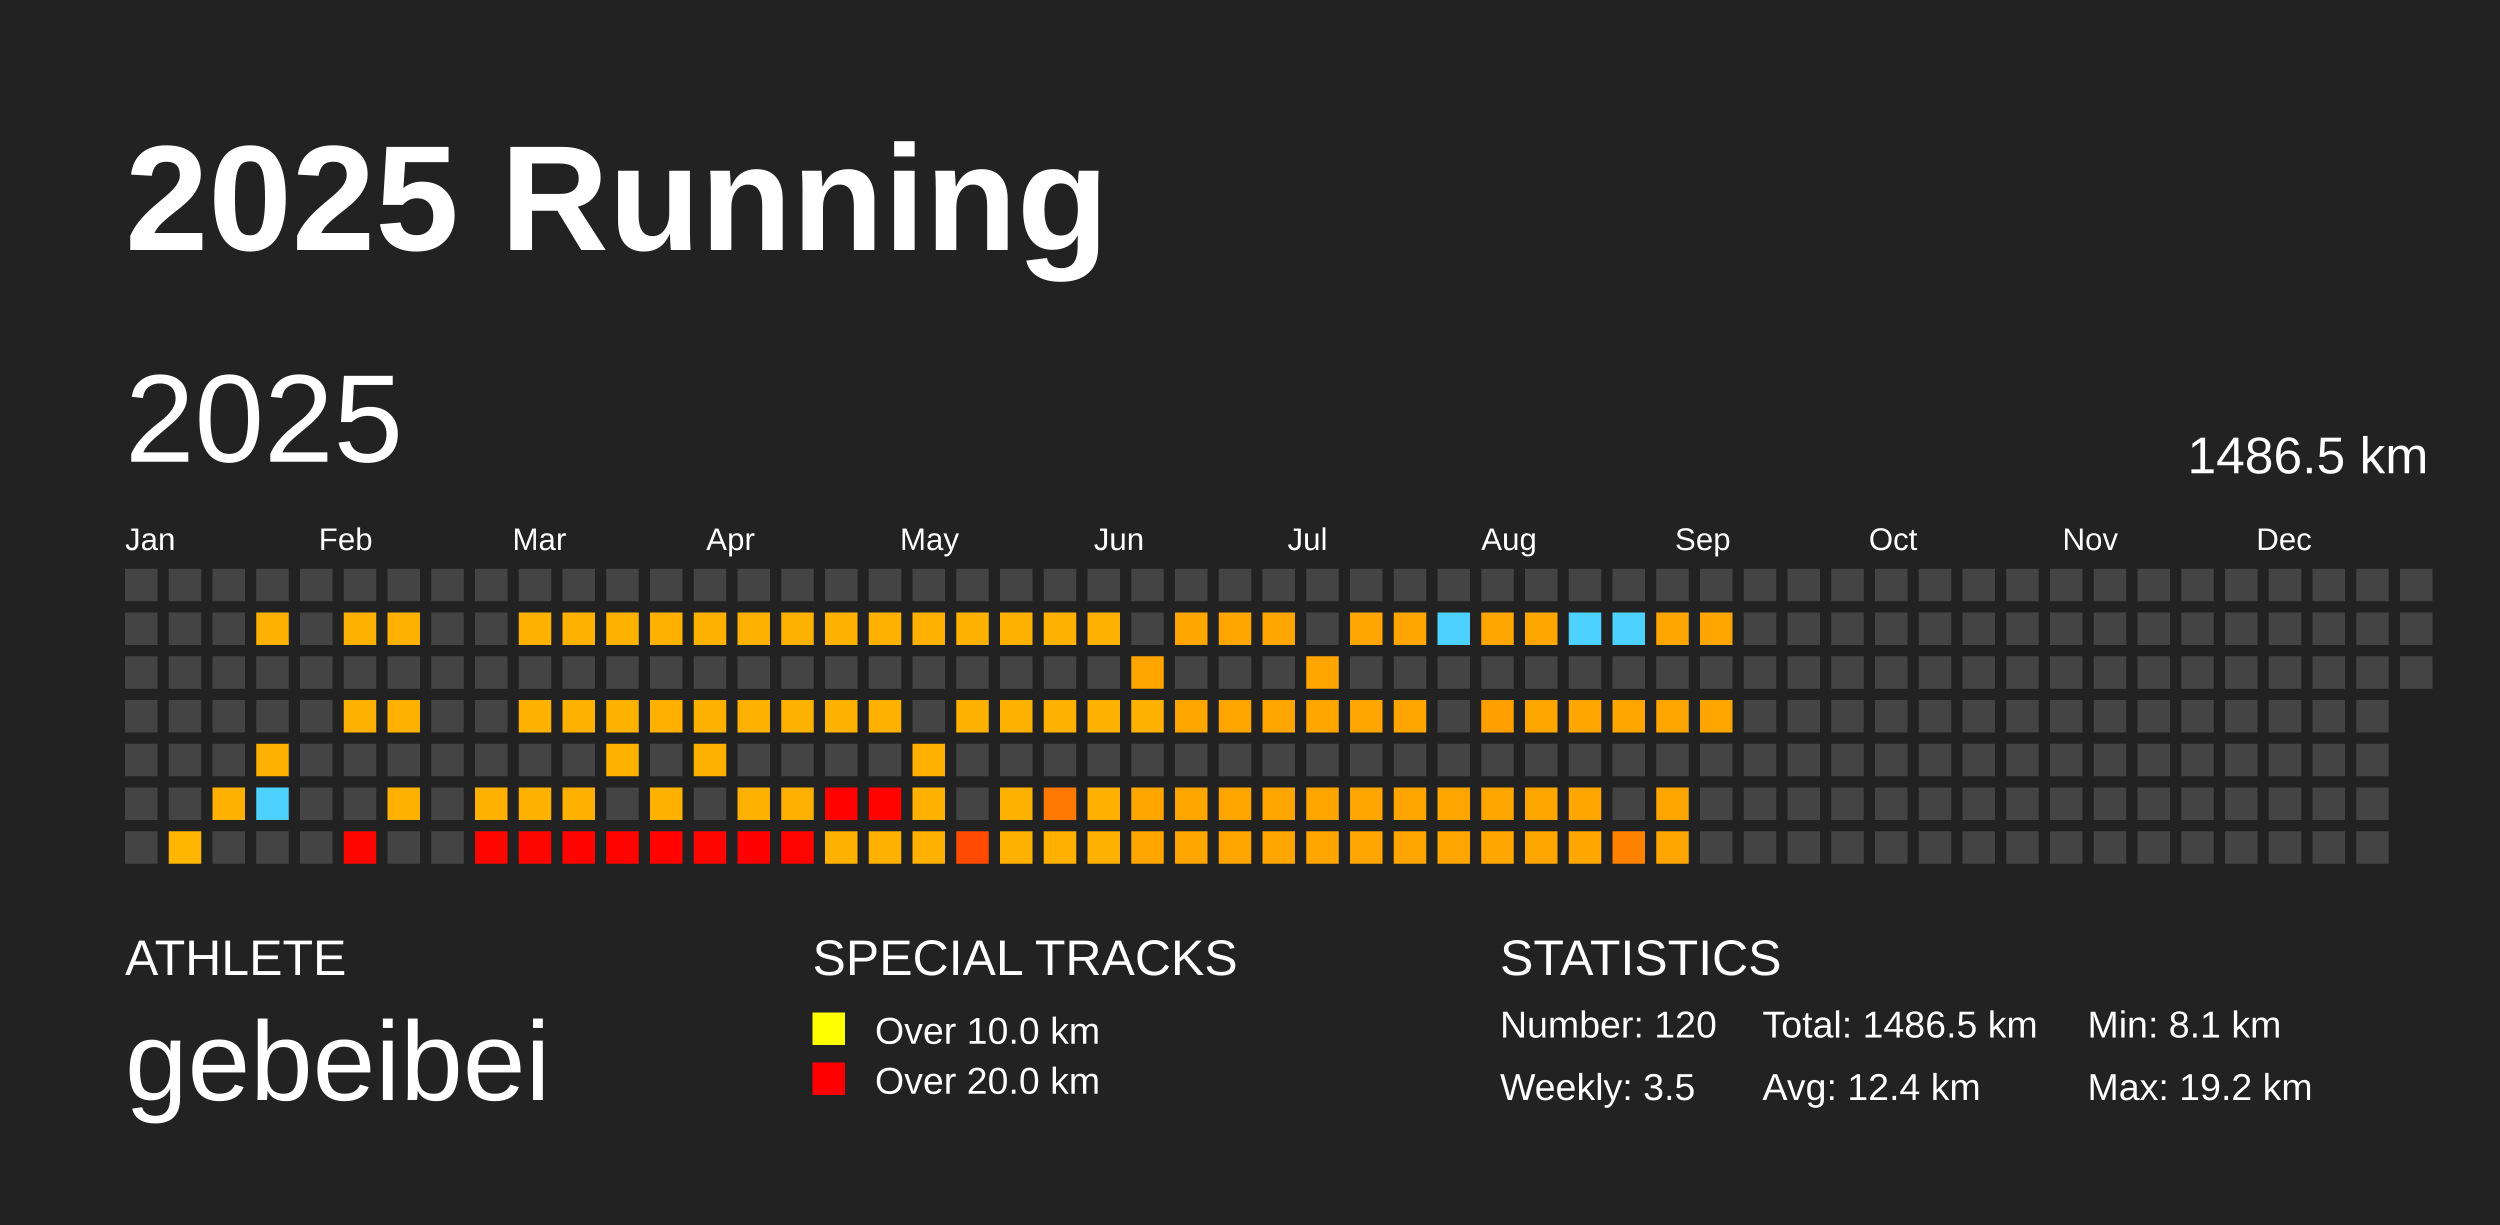
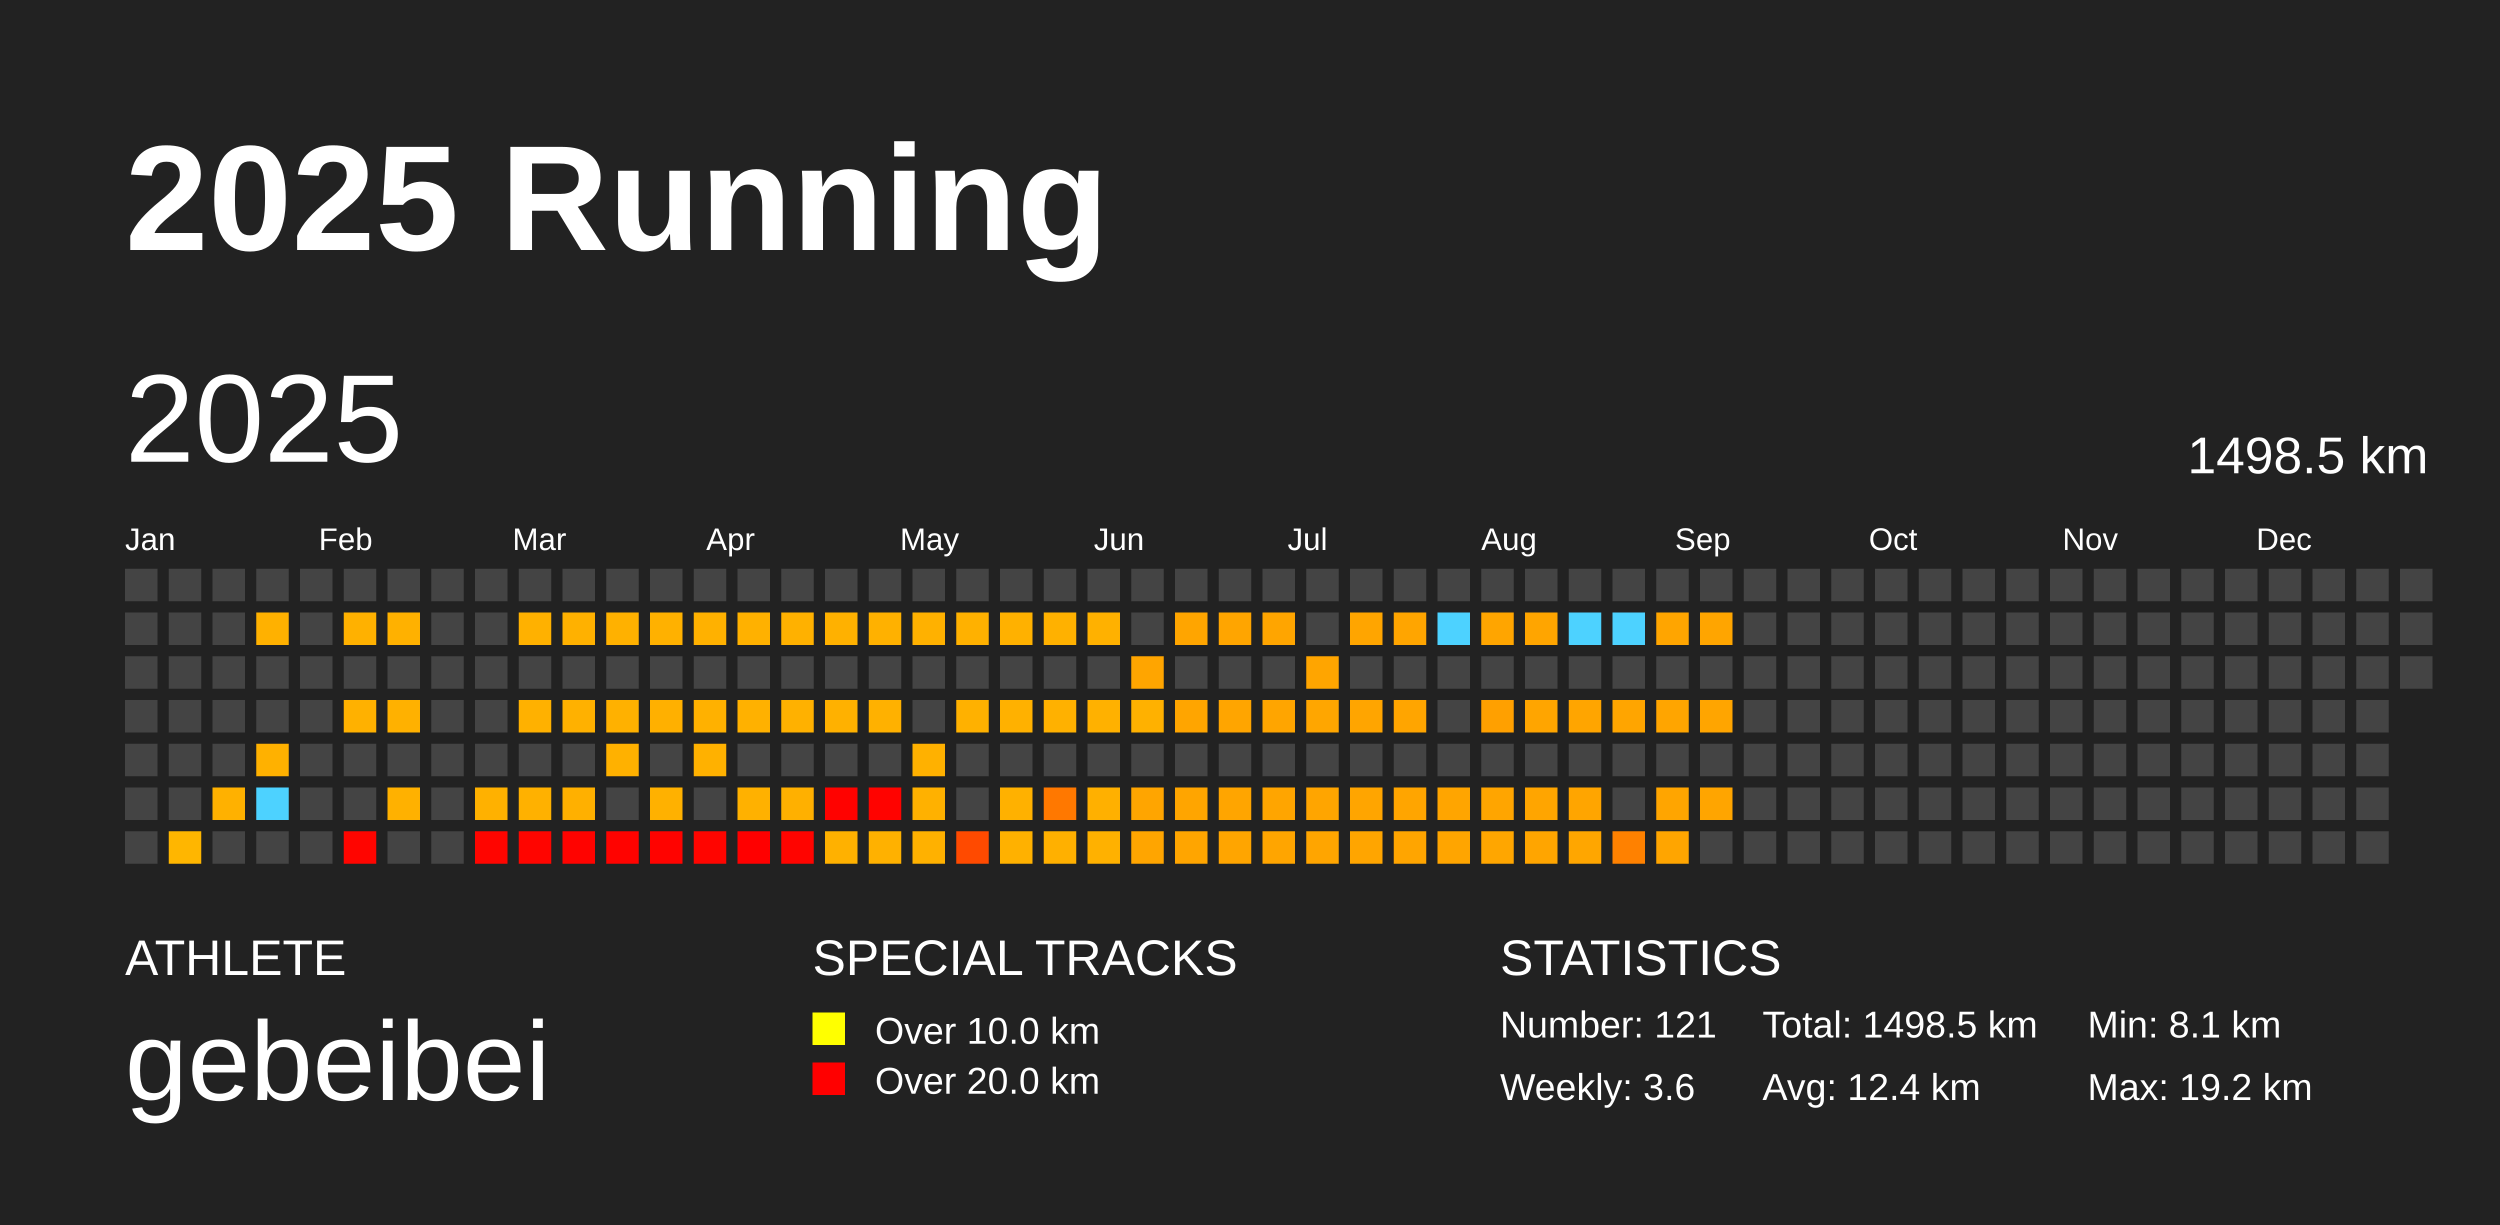
<svg xmlns="http://www.w3.org/2000/svg" baseProfile="full" height="98mm" version="1.1" viewBox="0,0,200,98" width="200mm">
  <defs />
  <rect fill="#222222" height="98" width="200" x="0" y="0" />
  <text fill="#FFFFFF" style="font-size:12px; font-family:Arial; font-weight:bold;" x="10" y="20">2025 Running</text>
  <text fill="#FFFFFF" style="font-size:4px; font-family:Arial" x="10" y="78">ATHLETE</text>
  <text fill="#FFFFFF" style="font-size:9px; font-family:Arial" x="10" y="88">gebeibei</text>
  <text fill="#FFFFFF" style="font-size:4px; font-family:Arial" x="65" y="78">SPECIAL TRACKS</text>
  <rect fill="yellow" height="2.6" width="2.6" x="65" y="81" />
  <text fill="#FFFFFF" style="font-size:3px; font-family:Arial" x="70" y="83.5">Over 10.0 km</text>
  <rect fill="red" height="2.6" width="2.6" x="65" y="85" />
  <text fill="#FFFFFF" style="font-size:3px; font-family:Arial" x="70" y="87.5">Over 20.0 km</text>
  <text fill="#FFFFFF" style="font-size:4px; font-family:Arial" x="120" y="78">STATISTICS</text>
-   <text fill="#FFFFFF" style="font-size:3px; font-family:Arial" x="120" y="83">Number: 120</text>
-   <text fill="#FFFFFF" style="font-size:3px; font-family:Arial" x="120" y="88">Weekly: 3.5</text>
-   <text fill="#FFFFFF" style="font-size:3px; font-family:Arial" x="141" y="83">Total: 1486.5 km</text>
+   <text fill="#FFFFFF" style="font-size:3px; font-family:Arial" x="120" y="83">Number: 121</text>
+   <text fill="#FFFFFF" style="font-size:3px; font-family:Arial" x="120" y="88">Weekly: 3.6</text>
+   <text fill="#FFFFFF" style="font-size:3px; font-family:Arial" x="141" y="83">Total: 1498.5 km</text>
  <text fill="#FFFFFF" style="font-size:3px; font-family:Arial" x="141" y="88">Avg: 12.4 km</text>
  <text fill="#FFFFFF" style="font-size:3px; font-family:Arial" x="167" y="83">Min: 8.1 km</text>
  <text fill="#FFFFFF" style="font-size:3px; font-family:Arial" x="167" y="88">Max: 19.2 km</text>
  <text dominant-baseline="hanging" fill="#FFFFFF" style="font-size:10.0px; font-family:Arial;" x="10" y="30">2025</text>
-   <text dominant-baseline="hanging" fill="#FFFFFF" style="font-size:4.125px; font-family:Arial;" x="175" y="35">1486.5 km</text>
+   <text dominant-baseline="hanging" fill="#FFFFFF" style="font-size:4.125px; font-family:Arial;" x="175" y="35">1498.5 km</text>
  <text fill="#FFFFFF" style="font-size:2.5px; font-family:Arial" x="10.0" y="44">Jan</text>
  <text fill="#FFFFFF" style="font-size:2.5px; font-family:Arial" x="25.5" y="44">Feb</text>
  <text fill="#FFFFFF" style="font-size:2.5px; font-family:Arial" x="41.0" y="44">Mar</text>
  <text fill="#FFFFFF" style="font-size:2.5px; font-family:Arial" x="56.5" y="44">Apr</text>
  <text fill="#FFFFFF" style="font-size:2.5px; font-family:Arial" x="72.0" y="44">May</text>
  <text fill="#FFFFFF" style="font-size:2.5px; font-family:Arial" x="87.5" y="44">Jun</text>
  <text fill="#FFFFFF" style="font-size:2.5px; font-family:Arial" x="103.0" y="44">Jul</text>
  <text fill="#FFFFFF" style="font-size:2.5px; font-family:Arial" x="118.5" y="44">Aug</text>
  <text fill="#FFFFFF" style="font-size:2.5px; font-family:Arial" x="134.0" y="44">Sep</text>
  <text fill="#FFFFFF" style="font-size:2.5px; font-family:Arial" x="149.5" y="44">Oct</text>
  <text fill="#FFFFFF" style="font-size:2.5px; font-family:Arial" x="165.0" y="44">Nov</text>
  <text fill="#FFFFFF" style="font-size:2.5px; font-family:Arial" x="180.5" y="44">Dec</text>
  <rect fill="#444444" height="2.6" width="2.6" x="10.0" y="45.5" />
  <rect fill="#444444" height="2.6" width="2.6" x="10.0" y="49.0" />
  <rect fill="#444444" height="2.6" width="2.6" x="10.0" y="52.5" />
  <rect fill="#444444" height="2.6" width="2.6" x="10.0" y="56.0" />
  <rect fill="#444444" height="2.6" width="2.6" x="10.0" y="59.5" />
  <rect fill="#444444" height="2.6" width="2.6" x="10.0" y="63.0" />
  <rect fill="#444444" height="2.6" width="2.6" x="10.0" y="66.5" />
  <rect fill="#444444" height="2.6" width="2.6" x="13.5" y="45.5" />
  <rect fill="#444444" height="2.6" width="2.6" x="13.5" y="49.0" />
  <rect fill="#444444" height="2.6" width="2.6" x="13.5" y="52.5" />
  <rect fill="#444444" height="2.6" width="2.6" x="13.5" y="56.0" />
  <rect fill="#444444" height="2.6" width="2.6" x="13.5" y="59.5" />
  <rect fill="#444444" height="2.6" width="2.6" x="13.5" y="63.0" />
  <rect fill="#ffb600" height="2.6" width="2.6" x="13.5" y="66.5" />
  <rect fill="#444444" height="2.6" width="2.6" x="17.0" y="45.5" />
  <rect fill="#444444" height="2.6" width="2.6" x="17.0" y="49.0" />
  <rect fill="#444444" height="2.6" width="2.6" x="17.0" y="52.5" />
  <rect fill="#444444" height="2.6" width="2.6" x="17.0" y="56.0" />
  <rect fill="#444444" height="2.6" width="2.6" x="17.0" y="59.5" />
  <rect fill="#ffb100" height="2.6" width="2.6" x="17.0" y="63.0" />
  <rect fill="#444444" height="2.6" width="2.6" x="17.0" y="66.5" />
  <rect fill="#444444" height="2.6" width="2.6" x="20.5" y="45.5" />
  <rect fill="#ffb100" height="2.6" width="2.6" x="20.5" y="49.0" />
  <rect fill="#444444" height="2.6" width="2.6" x="20.5" y="52.5" />
  <rect fill="#444444" height="2.6" width="2.6" x="20.5" y="56.0" />
  <rect fill="#ffb100" height="2.6" width="2.6" x="20.5" y="59.5" />
  <rect fill="#4dd2ff" height="2.6" width="2.6" x="20.5" y="63.0" />
  <rect fill="#444444" height="2.6" width="2.6" x="20.5" y="66.5" />
  <rect fill="#444444" height="2.6" width="2.6" x="24.0" y="45.5" />
  <rect fill="#444444" height="2.6" width="2.6" x="24.0" y="49.0" />
  <rect fill="#444444" height="2.6" width="2.6" x="24.0" y="52.5" />
  <rect fill="#444444" height="2.6" width="2.6" x="24.0" y="56.0" />
  <rect fill="#444444" height="2.6" width="2.6" x="24.0" y="59.5" />
  <rect fill="#444444" height="2.6" width="2.6" x="24.0" y="63.0" />
  <rect fill="#444444" height="2.6" width="2.6" x="24.0" y="66.5" />
  <rect fill="#444444" height="2.6" width="2.6" x="27.5" y="45.5" />
  <rect fill="#ffb100" height="2.6" width="2.6" x="27.5" y="49.0" />
  <rect fill="#444444" height="2.6" width="2.6" x="27.5" y="52.5" />
  <rect fill="#ffb100" height="2.6" width="2.6" x="27.5" y="56.0" />
  <rect fill="#444444" height="2.6" width="2.6" x="27.5" y="59.5" />
  <rect fill="#444444" height="2.6" width="2.6" x="27.5" y="63.0" />
  <rect fill="#ff0500" height="2.6" width="2.6" x="27.5" y="66.5" />
  <rect fill="#444444" height="2.6" width="2.6" x="31.0" y="45.5" />
  <rect fill="#ffb100" height="2.6" width="2.6" x="31.0" y="49.0" />
  <rect fill="#444444" height="2.6" width="2.6" x="31.0" y="52.5" />
  <rect fill="#ffb100" height="2.6" width="2.6" x="31.0" y="56.0" />
  <rect fill="#444444" height="2.6" width="2.6" x="31.0" y="59.5" />
  <rect fill="#ffb100" height="2.6" width="2.6" x="31.0" y="63.0" />
  <rect fill="#444444" height="2.6" width="2.6" x="31.0" y="66.5" />
  <rect fill="#444444" height="2.6" width="2.6" x="34.5" y="45.5" />
  <rect fill="#444444" height="2.6" width="2.6" x="34.5" y="49.0" />
  <rect fill="#444444" height="2.6" width="2.6" x="34.5" y="52.5" />
  <rect fill="#444444" height="2.6" width="2.6" x="34.5" y="56.0" />
  <rect fill="#444444" height="2.6" width="2.6" x="34.5" y="59.5" />
  <rect fill="#444444" height="2.6" width="2.6" x="34.5" y="63.0" />
  <rect fill="#444444" height="2.6" width="2.6" x="34.5" y="66.5" />
  <rect fill="#444444" height="2.6" width="2.6" x="38.0" y="45.5" />
  <rect fill="#444444" height="2.6" width="2.6" x="38.0" y="49.0" />
  <rect fill="#444444" height="2.6" width="2.6" x="38.0" y="52.5" />
  <rect fill="#444444" height="2.6" width="2.6" x="38.0" y="56.0" />
  <rect fill="#444444" height="2.6" width="2.6" x="38.0" y="59.5" />
  <rect fill="#ffb100" height="2.6" width="2.6" x="38.0" y="63.0" />
  <rect fill="#ff0500" height="2.6" width="2.6" x="38.0" y="66.5" />
  <rect fill="#444444" height="2.6" width="2.6" x="41.5" y="45.5" />
  <rect fill="#ffb100" height="2.6" width="2.6" x="41.5" y="49.0" />
  <rect fill="#444444" height="2.6" width="2.6" x="41.5" y="52.5" />
  <rect fill="#ffb100" height="2.6" width="2.6" x="41.5" y="56.0" />
  <rect fill="#444444" height="2.6" width="2.6" x="41.5" y="59.5" />
  <rect fill="#ffb100" height="2.6" width="2.6" x="41.5" y="63.0" />
  <rect fill="#ff0500" height="2.6" width="2.6" x="41.5" y="66.5" />
  <rect fill="#444444" height="2.6" width="2.6" x="45.0" y="45.5" />
  <rect fill="#ffb100" height="2.6" width="2.6" x="45.0" y="49.0" />
  <rect fill="#444444" height="2.6" width="2.6" x="45.0" y="52.5" />
  <rect fill="#ffb100" height="2.6" width="2.6" x="45.0" y="56.0" />
  <rect fill="#444444" height="2.6" width="2.6" x="45.0" y="59.5" />
  <rect fill="#ffb000" height="2.6" width="2.6" x="45.0" y="63.0" />
  <rect fill="#ff0300" height="2.6" width="2.6" x="45.0" y="66.5" />
  <rect fill="#444444" height="2.6" width="2.6" x="48.5" y="45.5" />
  <rect fill="#ffb100" height="2.6" width="2.6" x="48.5" y="49.0" />
  <rect fill="#444444" height="2.6" width="2.6" x="48.5" y="52.5" />
  <rect fill="#ffb100" height="2.6" width="2.6" x="48.5" y="56.0" />
  <rect fill="#ffb100" height="2.6" width="2.6" x="48.5" y="59.5" />
  <rect fill="#444444" height="2.6" width="2.6" x="48.5" y="63.0" />
  <rect fill="#ff0300" height="2.6" width="2.6" x="48.5" y="66.5" />
  <rect fill="#444444" height="2.6" width="2.6" x="52.0" y="45.5" />
  <rect fill="#ffb100" height="2.6" width="2.6" x="52.0" y="49.0" />
  <rect fill="#444444" height="2.6" width="2.6" x="52.0" y="52.5" />
  <rect fill="#ffb000" height="2.6" width="2.6" x="52.0" y="56.0" />
  <rect fill="#444444" height="2.6" width="2.6" x="52.0" y="59.5" />
  <rect fill="#ffb100" height="2.6" width="2.6" x="52.0" y="63.0" />
  <rect fill="#ff0300" height="2.6" width="2.6" x="52.0" y="66.5" />
  <rect fill="#444444" height="2.6" width="2.6" x="55.5" y="45.5" />
  <rect fill="#ffb100" height="2.6" width="2.6" x="55.5" y="49.0" />
  <rect fill="#444444" height="2.6" width="2.6" x="55.5" y="52.5" />
  <rect fill="#ffb100" height="2.6" width="2.6" x="55.5" y="56.0" />
  <rect fill="#ffb100" height="2.6" width="2.6" x="55.5" y="59.5" />
  <rect fill="#444444" height="2.6" width="2.6" x="55.5" y="63.0" />
  <rect fill="#ff0500" height="2.6" width="2.6" x="55.5" y="66.5" />
  <rect fill="#444444" height="2.6" width="2.6" x="59.0" y="45.5" />
  <rect fill="#ffb100" height="2.6" width="2.6" x="59.0" y="49.0" />
  <rect fill="#444444" height="2.6" width="2.6" x="59.0" y="52.5" />
  <rect fill="#ffb100" height="2.6" width="2.6" x="59.0" y="56.0" />
  <rect fill="#444444" height="2.6" width="2.6" x="59.0" y="59.5" />
  <rect fill="#ffb100" height="2.6" width="2.6" x="59.0" y="63.0" />
  <rect fill="#ff0000" height="2.6" width="2.6" x="59.0" y="66.5" />
  <rect fill="#444444" height="2.6" width="2.6" x="62.5" y="45.5" />
  <rect fill="#ffb100" height="2.6" width="2.6" x="62.5" y="49.0" />
  <rect fill="#444444" height="2.6" width="2.6" x="62.5" y="52.5" />
  <rect fill="#ffb100" height="2.6" width="2.6" x="62.5" y="56.0" />
  <rect fill="#444444" height="2.6" width="2.6" x="62.5" y="59.5" />
  <rect fill="#ffb000" height="2.6" width="2.6" x="62.5" y="63.0" />
  <rect fill="#ff0400" height="2.6" width="2.6" x="62.5" y="66.5" />
  <rect fill="#444444" height="2.6" width="2.6" x="66.0" y="45.5" />
  <rect fill="#ffb100" height="2.6" width="2.6" x="66.0" y="49.0" />
  <rect fill="#444444" height="2.6" width="2.6" x="66.0" y="52.5" />
  <rect fill="#ffb100" height="2.6" width="2.6" x="66.0" y="56.0" />
  <rect fill="#444444" height="2.6" width="2.6" x="66.0" y="59.5" />
  <rect fill="#ff0200" height="2.6" width="2.6" x="66.0" y="63.0" />
  <rect fill="#ffb100" height="2.6" width="2.6" x="66.0" y="66.5" />
  <rect fill="#444444" height="2.6" width="2.6" x="69.5" y="45.5" />
  <rect fill="#ffb100" height="2.6" width="2.6" x="69.5" y="49.0" />
  <rect fill="#444444" height="2.6" width="2.6" x="69.5" y="52.5" />
  <rect fill="#ffb100" height="2.6" width="2.6" x="69.5" y="56.0" />
  <rect fill="#444444" height="2.6" width="2.6" x="69.5" y="59.5" />
  <rect fill="#ff0300" height="2.6" width="2.6" x="69.5" y="63.0" />
  <rect fill="#ffb100" height="2.6" width="2.6" x="69.5" y="66.5" />
  <rect fill="#444444" height="2.6" width="2.6" x="73.0" y="45.5" />
  <rect fill="#ffb100" height="2.6" width="2.6" x="73.0" y="49.0" />
  <rect fill="#444444" height="2.6" width="2.6" x="73.0" y="52.5" />
  <rect fill="#444444" height="2.6" width="2.6" x="73.0" y="56.0" />
  <rect fill="#ffb100" height="2.6" width="2.6" x="73.0" y="59.5" />
  <rect fill="#ffb100" height="2.6" width="2.6" x="73.0" y="63.0" />
  <rect fill="#ffb100" height="2.6" width="2.6" x="73.0" y="66.5" />
  <rect fill="#444444" height="2.6" width="2.6" x="76.5" y="45.5" />
  <rect fill="#ffb100" height="2.6" width="2.6" x="76.5" y="49.0" />
  <rect fill="#444444" height="2.6" width="2.6" x="76.5" y="52.5" />
  <rect fill="#ffb100" height="2.6" width="2.6" x="76.5" y="56.0" />
  <rect fill="#444444" height="2.6" width="2.6" x="76.5" y="59.5" />
  <rect fill="#444444" height="2.6" width="2.6" x="76.5" y="63.0" />
  <rect fill="#ff4a00" height="2.6" width="2.6" x="76.5" y="66.5" />
  <rect fill="#444444" height="2.6" width="2.6" x="80.0" y="45.5" />
  <rect fill="#ffb100" height="2.6" width="2.6" x="80.0" y="49.0" />
  <rect fill="#444444" height="2.6" width="2.6" x="80.0" y="52.5" />
  <rect fill="#ffb100" height="2.6" width="2.6" x="80.0" y="56.0" />
  <rect fill="#444444" height="2.6" width="2.6" x="80.0" y="59.5" />
  <rect fill="#ffb100" height="2.6" width="2.6" x="80.0" y="63.0" />
  <rect fill="#ffb100" height="2.6" width="2.6" x="80.0" y="66.5" />
  <rect fill="#444444" height="2.6" width="2.6" x="83.5" y="45.5" />
  <rect fill="#ffb100" height="2.6" width="2.6" x="83.5" y="49.0" />
  <rect fill="#444444" height="2.6" width="2.6" x="83.5" y="52.5" />
  <rect fill="#ffb100" height="2.6" width="2.6" x="83.5" y="56.0" />
  <rect fill="#444444" height="2.6" width="2.6" x="83.5" y="59.5" />
  <rect fill="#ff7800" height="2.6" width="2.6" x="83.5" y="63.0" />
  <rect fill="#ffb000" height="2.6" width="2.6" x="83.5" y="66.5" />
  <rect fill="#444444" height="2.6" width="2.6" x="87.0" y="45.5" />
  <rect fill="#ffb100" height="2.6" width="2.6" x="87.0" y="49.0" />
  <rect fill="#444444" height="2.6" width="2.6" x="87.0" y="52.5" />
  <rect fill="#ffb100" height="2.6" width="2.6" x="87.0" y="56.0" />
  <rect fill="#444444" height="2.6" width="2.6" x="87.0" y="59.5" />
  <rect fill="#ffb000" height="2.6" width="2.6" x="87.0" y="63.0" />
  <rect fill="#ffb100" height="2.6" width="2.6" x="87.0" y="66.5" />
  <rect fill="#444444" height="2.6" width="2.6" x="90.5" y="45.5" />
  <rect fill="#444444" height="2.6" width="2.6" x="90.5" y="49.0" />
  <rect fill="#ffa500" height="2.6" width="2.6" x="90.5" y="52.5" />
  <rect fill="#ffb100" height="2.6" width="2.6" x="90.5" y="56.0" />
  <rect fill="#444444" height="2.6" width="2.6" x="90.5" y="59.5" />
  <rect fill="#ffa500" height="2.6" width="2.6" x="90.5" y="63.0" />
  <rect fill="#ffa500" height="2.6" width="2.6" x="90.5" y="66.5" />
  <rect fill="#444444" height="2.6" width="2.6" x="94.0" y="45.5" />
  <rect fill="#ffa500" height="2.6" width="2.6" x="94.0" y="49.0" />
  <rect fill="#444444" height="2.6" width="2.6" x="94.0" y="52.5" />
  <rect fill="#ffa500" height="2.6" width="2.6" x="94.0" y="56.0" />
  <rect fill="#444444" height="2.6" width="2.6" x="94.0" y="59.5" />
  <rect fill="#ffa500" height="2.6" width="2.6" x="94.0" y="63.0" />
  <rect fill="#ffa500" height="2.6" width="2.6" x="94.0" y="66.5" />
  <rect fill="#444444" height="2.6" width="2.6" x="97.5" y="45.5" />
  <rect fill="#ffa500" height="2.6" width="2.6" x="97.5" y="49.0" />
  <rect fill="#444444" height="2.6" width="2.6" x="97.5" y="52.5" />
  <rect fill="#ffa500" height="2.6" width="2.6" x="97.5" y="56.0" />
  <rect fill="#444444" height="2.6" width="2.6" x="97.5" y="59.5" />
  <rect fill="#ffa500" height="2.6" width="2.6" x="97.5" y="63.0" />
  <rect fill="#ffa500" height="2.6" width="2.6" x="97.5" y="66.5" />
  <rect fill="#444444" height="2.6" width="2.6" x="101.0" y="45.5" />
  <rect fill="#ffa500" height="2.6" width="2.6" x="101.0" y="49.0" />
  <rect fill="#444444" height="2.6" width="2.6" x="101.0" y="52.5" />
  <rect fill="#ffa500" height="2.6" width="2.6" x="101.0" y="56.0" />
  <rect fill="#444444" height="2.6" width="2.6" x="101.0" y="59.5" />
  <rect fill="#ffa500" height="2.6" width="2.6" x="101.0" y="63.0" />
  <rect fill="#ffa500" height="2.6" width="2.6" x="101.0" y="66.5" />
  <rect fill="#444444" height="2.6" width="2.6" x="104.5" y="45.5" />
  <rect fill="#444444" height="2.6" width="2.6" x="104.5" y="49.0" />
  <rect fill="#ffa500" height="2.6" width="2.6" x="104.5" y="52.5" />
  <rect fill="#ffa600" height="2.6" width="2.6" x="104.5" y="56.0" />
  <rect fill="#444444" height="2.6" width="2.6" x="104.5" y="59.5" />
  <rect fill="#ffa500" height="2.6" width="2.6" x="104.5" y="63.0" />
  <rect fill="#ffa500" height="2.6" width="2.6" x="104.5" y="66.5" />
  <rect fill="#444444" height="2.6" width="2.6" x="108.0" y="45.5" />
  <rect fill="#ffa500" height="2.6" width="2.6" x="108.0" y="49.0" />
  <rect fill="#444444" height="2.6" width="2.6" x="108.0" y="52.5" />
  <rect fill="#ffa500" height="2.6" width="2.6" x="108.0" y="56.0" />
  <rect fill="#444444" height="2.6" width="2.6" x="108.0" y="59.5" />
  <rect fill="#ffa500" height="2.6" width="2.6" x="108.0" y="63.0" />
  <rect fill="#ffa500" height="2.6" width="2.6" x="108.0" y="66.5" />
  <rect fill="#444444" height="2.6" width="2.6" x="111.5" y="45.5" />
  <rect fill="#ffa500" height="2.6" width="2.6" x="111.5" y="49.0" />
  <rect fill="#444444" height="2.6" width="2.6" x="111.5" y="52.5" />
  <rect fill="#ffa500" height="2.6" width="2.6" x="111.5" y="56.0" />
  <rect fill="#444444" height="2.6" width="2.6" x="111.5" y="59.5" />
  <rect fill="#ffa500" height="2.6" width="2.6" x="111.5" y="63.0" />
  <rect fill="#ffa500" height="2.6" width="2.6" x="111.5" y="66.5" />
  <rect fill="#444444" height="2.6" width="2.6" x="115.0" y="45.5" />
  <rect fill="#4dd2ff" height="2.6" width="2.6" x="115.0" y="49.0" />
  <rect fill="#444444" height="2.6" width="2.6" x="115.0" y="52.5" />
  <rect fill="#444444" height="2.6" width="2.6" x="115.0" y="56.0" />
  <rect fill="#444444" height="2.6" width="2.6" x="115.0" y="59.5" />
  <rect fill="#ffa500" height="2.6" width="2.6" x="115.0" y="63.0" />
  <rect fill="#ffa500" height="2.6" width="2.6" x="115.0" y="66.5" />
  <rect fill="#444444" height="2.6" width="2.6" x="118.5" y="45.5" />
  <rect fill="#ffa500" height="2.6" width="2.6" x="118.5" y="49.0" />
  <rect fill="#444444" height="2.6" width="2.6" x="118.5" y="52.5" />
  <rect fill="#ffa000" height="2.6" width="2.6" x="118.5" y="56.0" />
  <rect fill="#444444" height="2.6" width="2.6" x="118.5" y="59.5" />
  <rect fill="#ffa500" height="2.6" width="2.6" x="118.5" y="63.0" />
  <rect fill="#ffa600" height="2.6" width="2.6" x="118.5" y="66.5" />
  <rect fill="#444444" height="2.6" width="2.6" x="122.0" y="45.5" />
  <rect fill="#ffa500" height="2.6" width="2.6" x="122.0" y="49.0" />
  <rect fill="#444444" height="2.6" width="2.6" x="122.0" y="52.5" />
  <rect fill="#ffa500" height="2.6" width="2.6" x="122.0" y="56.0" />
  <rect fill="#444444" height="2.6" width="2.6" x="122.0" y="59.5" />
  <rect fill="#ffa500" height="2.6" width="2.6" x="122.0" y="63.0" />
  <rect fill="#ffa500" height="2.6" width="2.6" x="122.0" y="66.5" />
  <rect fill="#444444" height="2.6" width="2.6" x="125.5" y="45.5" />
  <rect fill="#4dd2ff" height="2.6" width="2.6" x="125.5" y="49.0" />
  <rect fill="#444444" height="2.6" width="2.6" x="125.5" y="52.5" />
  <rect fill="#ffa500" height="2.6" width="2.6" x="125.5" y="56.0" />
  <rect fill="#444444" height="2.6" width="2.6" x="125.5" y="59.5" />
  <rect fill="#ffa500" height="2.6" width="2.6" x="125.5" y="63.0" />
  <rect fill="#ffa600" height="2.6" width="2.6" x="125.5" y="66.5" />
  <rect fill="#444444" height="2.6" width="2.6" x="129.0" y="45.5" />
  <rect fill="#4dd2ff" height="2.6" width="2.6" x="129.0" y="49.0" />
  <rect fill="#444444" height="2.6" width="2.6" x="129.0" y="52.5" />
  <rect fill="#ffa500" height="2.6" width="2.6" x="129.0" y="56.0" />
  <rect fill="#444444" height="2.6" width="2.6" x="129.0" y="59.5" />
  <rect fill="#444444" height="2.6" width="2.6" x="129.0" y="63.0" />
  <rect fill="#ff8100" height="2.6" width="2.6" x="129.0" y="66.5" />
  <rect fill="#444444" height="2.6" width="2.6" x="132.5" y="45.5" />
  <rect fill="#ffa500" height="2.6" width="2.6" x="132.5" y="49.0" />
  <rect fill="#444444" height="2.6" width="2.6" x="132.5" y="52.5" />
  <rect fill="#ffa500" height="2.6" width="2.6" x="132.5" y="56.0" />
  <rect fill="#444444" height="2.6" width="2.6" x="132.5" y="59.5" />
  <rect fill="#ffa500" height="2.6" width="2.6" x="132.5" y="63.0" />
  <rect fill="#ffa500" height="2.6" width="2.6" x="132.5" y="66.5" />
  <rect fill="#444444" height="2.6" width="2.6" x="136.0" y="45.5" />
  <rect fill="#ffa500" height="2.6" width="2.6" x="136.0" y="49.0" />
  <rect fill="#444444" height="2.6" width="2.6" x="136.0" y="52.5" />
  <rect fill="#ffa500" height="2.6" width="2.6" x="136.0" y="56.0" />
  <rect fill="#444444" height="2.6" width="2.6" x="136.0" y="59.5" />
-   <rect fill="#444444" height="2.6" width="2.6" x="136.0" y="63.0" />
+   <rect fill="#ffa500" height="2.6" width="2.6" x="136.0" y="63.0" />
  <rect fill="#444444" height="2.6" width="2.6" x="136.0" y="66.5" />
  <rect fill="#444444" height="2.6" width="2.6" x="139.5" y="45.5" />
  <rect fill="#444444" height="2.6" width="2.6" x="139.5" y="49.0" />
  <rect fill="#444444" height="2.6" width="2.6" x="139.5" y="52.5" />
  <rect fill="#444444" height="2.6" width="2.6" x="139.5" y="56.0" />
  <rect fill="#444444" height="2.6" width="2.6" x="139.5" y="59.5" />
  <rect fill="#444444" height="2.6" width="2.6" x="139.5" y="63.0" />
  <rect fill="#444444" height="2.6" width="2.6" x="139.5" y="66.5" />
  <rect fill="#444444" height="2.6" width="2.6" x="143.0" y="45.5" />
  <rect fill="#444444" height="2.6" width="2.6" x="143.0" y="49.0" />
  <rect fill="#444444" height="2.6" width="2.6" x="143.0" y="52.5" />
  <rect fill="#444444" height="2.6" width="2.6" x="143.0" y="56.0" />
  <rect fill="#444444" height="2.6" width="2.6" x="143.0" y="59.5" />
  <rect fill="#444444" height="2.6" width="2.6" x="143.0" y="63.0" />
  <rect fill="#444444" height="2.6" width="2.6" x="143.0" y="66.5" />
  <rect fill="#444444" height="2.6" width="2.6" x="146.5" y="45.5" />
  <rect fill="#444444" height="2.6" width="2.6" x="146.5" y="49.0" />
  <rect fill="#444444" height="2.6" width="2.6" x="146.5" y="52.5" />
  <rect fill="#444444" height="2.6" width="2.6" x="146.5" y="56.0" />
  <rect fill="#444444" height="2.6" width="2.6" x="146.5" y="59.5" />
  <rect fill="#444444" height="2.6" width="2.6" x="146.5" y="63.0" />
  <rect fill="#444444" height="2.6" width="2.6" x="146.5" y="66.5" />
  <rect fill="#444444" height="2.6" width="2.6" x="150.0" y="45.5" />
  <rect fill="#444444" height="2.6" width="2.6" x="150.0" y="49.0" />
  <rect fill="#444444" height="2.6" width="2.6" x="150.0" y="52.5" />
  <rect fill="#444444" height="2.6" width="2.6" x="150.0" y="56.0" />
  <rect fill="#444444" height="2.6" width="2.6" x="150.0" y="59.5" />
  <rect fill="#444444" height="2.6" width="2.6" x="150.0" y="63.0" />
  <rect fill="#444444" height="2.6" width="2.6" x="150.0" y="66.5" />
  <rect fill="#444444" height="2.6" width="2.6" x="153.5" y="45.5" />
  <rect fill="#444444" height="2.6" width="2.6" x="153.5" y="49.0" />
  <rect fill="#444444" height="2.6" width="2.6" x="153.5" y="52.5" />
  <rect fill="#444444" height="2.6" width="2.6" x="153.5" y="56.0" />
  <rect fill="#444444" height="2.6" width="2.6" x="153.5" y="59.5" />
  <rect fill="#444444" height="2.6" width="2.6" x="153.5" y="63.0" />
  <rect fill="#444444" height="2.6" width="2.6" x="153.5" y="66.5" />
  <rect fill="#444444" height="2.6" width="2.6" x="157.0" y="45.5" />
  <rect fill="#444444" height="2.6" width="2.6" x="157.0" y="49.0" />
  <rect fill="#444444" height="2.6" width="2.6" x="157.0" y="52.5" />
  <rect fill="#444444" height="2.6" width="2.6" x="157.0" y="56.0" />
  <rect fill="#444444" height="2.6" width="2.6" x="157.0" y="59.5" />
  <rect fill="#444444" height="2.6" width="2.6" x="157.0" y="63.0" />
  <rect fill="#444444" height="2.6" width="2.6" x="157.0" y="66.5" />
  <rect fill="#444444" height="2.6" width="2.6" x="160.5" y="45.5" />
  <rect fill="#444444" height="2.6" width="2.6" x="160.5" y="49.0" />
  <rect fill="#444444" height="2.6" width="2.6" x="160.5" y="52.5" />
  <rect fill="#444444" height="2.6" width="2.6" x="160.5" y="56.0" />
  <rect fill="#444444" height="2.6" width="2.6" x="160.5" y="59.5" />
  <rect fill="#444444" height="2.6" width="2.6" x="160.5" y="63.0" />
  <rect fill="#444444" height="2.6" width="2.6" x="160.5" y="66.5" />
  <rect fill="#444444" height="2.6" width="2.6" x="164.0" y="45.5" />
  <rect fill="#444444" height="2.6" width="2.6" x="164.0" y="49.0" />
  <rect fill="#444444" height="2.6" width="2.6" x="164.0" y="52.5" />
  <rect fill="#444444" height="2.6" width="2.6" x="164.0" y="56.0" />
  <rect fill="#444444" height="2.6" width="2.6" x="164.0" y="59.5" />
  <rect fill="#444444" height="2.6" width="2.6" x="164.0" y="63.0" />
  <rect fill="#444444" height="2.6" width="2.6" x="164.0" y="66.5" />
  <rect fill="#444444" height="2.6" width="2.6" x="167.5" y="45.5" />
  <rect fill="#444444" height="2.6" width="2.6" x="167.5" y="49.0" />
  <rect fill="#444444" height="2.6" width="2.6" x="167.5" y="52.5" />
  <rect fill="#444444" height="2.6" width="2.6" x="167.5" y="56.0" />
  <rect fill="#444444" height="2.6" width="2.6" x="167.5" y="59.5" />
  <rect fill="#444444" height="2.6" width="2.6" x="167.5" y="63.0" />
  <rect fill="#444444" height="2.6" width="2.6" x="167.5" y="66.5" />
  <rect fill="#444444" height="2.6" width="2.6" x="171.0" y="45.5" />
  <rect fill="#444444" height="2.6" width="2.6" x="171.0" y="49.0" />
  <rect fill="#444444" height="2.6" width="2.6" x="171.0" y="52.5" />
  <rect fill="#444444" height="2.6" width="2.6" x="171.0" y="56.0" />
  <rect fill="#444444" height="2.6" width="2.6" x="171.0" y="59.5" />
  <rect fill="#444444" height="2.6" width="2.6" x="171.0" y="63.0" />
  <rect fill="#444444" height="2.6" width="2.6" x="171.0" y="66.5" />
  <rect fill="#444444" height="2.6" width="2.6" x="174.5" y="45.5" />
  <rect fill="#444444" height="2.6" width="2.6" x="174.5" y="49.0" />
  <rect fill="#444444" height="2.6" width="2.6" x="174.5" y="52.5" />
  <rect fill="#444444" height="2.6" width="2.6" x="174.5" y="56.0" />
  <rect fill="#444444" height="2.6" width="2.6" x="174.5" y="59.5" />
  <rect fill="#444444" height="2.6" width="2.6" x="174.5" y="63.0" />
  <rect fill="#444444" height="2.6" width="2.6" x="174.5" y="66.5" />
  <rect fill="#444444" height="2.6" width="2.6" x="178.0" y="45.5" />
  <rect fill="#444444" height="2.6" width="2.6" x="178.0" y="49.0" />
  <rect fill="#444444" height="2.6" width="2.6" x="178.0" y="52.5" />
  <rect fill="#444444" height="2.6" width="2.6" x="178.0" y="56.0" />
  <rect fill="#444444" height="2.6" width="2.6" x="178.0" y="59.5" />
  <rect fill="#444444" height="2.6" width="2.6" x="178.0" y="63.0" />
  <rect fill="#444444" height="2.6" width="2.6" x="178.0" y="66.5" />
  <rect fill="#444444" height="2.6" width="2.6" x="181.5" y="45.5" />
  <rect fill="#444444" height="2.6" width="2.6" x="181.5" y="49.0" />
  <rect fill="#444444" height="2.6" width="2.6" x="181.5" y="52.5" />
  <rect fill="#444444" height="2.6" width="2.6" x="181.5" y="56.0" />
  <rect fill="#444444" height="2.6" width="2.6" x="181.5" y="59.5" />
  <rect fill="#444444" height="2.6" width="2.6" x="181.5" y="63.0" />
  <rect fill="#444444" height="2.6" width="2.6" x="181.5" y="66.5" />
  <rect fill="#444444" height="2.6" width="2.6" x="185.0" y="45.5" />
  <rect fill="#444444" height="2.6" width="2.6" x="185.0" y="49.0" />
  <rect fill="#444444" height="2.6" width="2.6" x="185.0" y="52.5" />
  <rect fill="#444444" height="2.6" width="2.6" x="185.0" y="56.0" />
  <rect fill="#444444" height="2.6" width="2.6" x="185.0" y="59.5" />
  <rect fill="#444444" height="2.6" width="2.6" x="185.0" y="63.0" />
  <rect fill="#444444" height="2.6" width="2.6" x="185.0" y="66.5" />
  <rect fill="#444444" height="2.6" width="2.6" x="188.5" y="45.5" />
  <rect fill="#444444" height="2.6" width="2.6" x="188.5" y="49.0" />
  <rect fill="#444444" height="2.6" width="2.6" x="188.5" y="52.5" />
  <rect fill="#444444" height="2.6" width="2.6" x="188.5" y="56.0" />
  <rect fill="#444444" height="2.6" width="2.6" x="188.5" y="59.5" />
  <rect fill="#444444" height="2.6" width="2.6" x="188.5" y="63.0" />
  <rect fill="#444444" height="2.6" width="2.6" x="188.5" y="66.5" />
  <rect fill="#444444" height="2.6" width="2.6" x="192.0" y="45.5" />
  <rect fill="#444444" height="2.6" width="2.6" x="192.0" y="49.0" />
  <rect fill="#444444" height="2.6" width="2.6" x="192.0" y="52.5" />
</svg>
